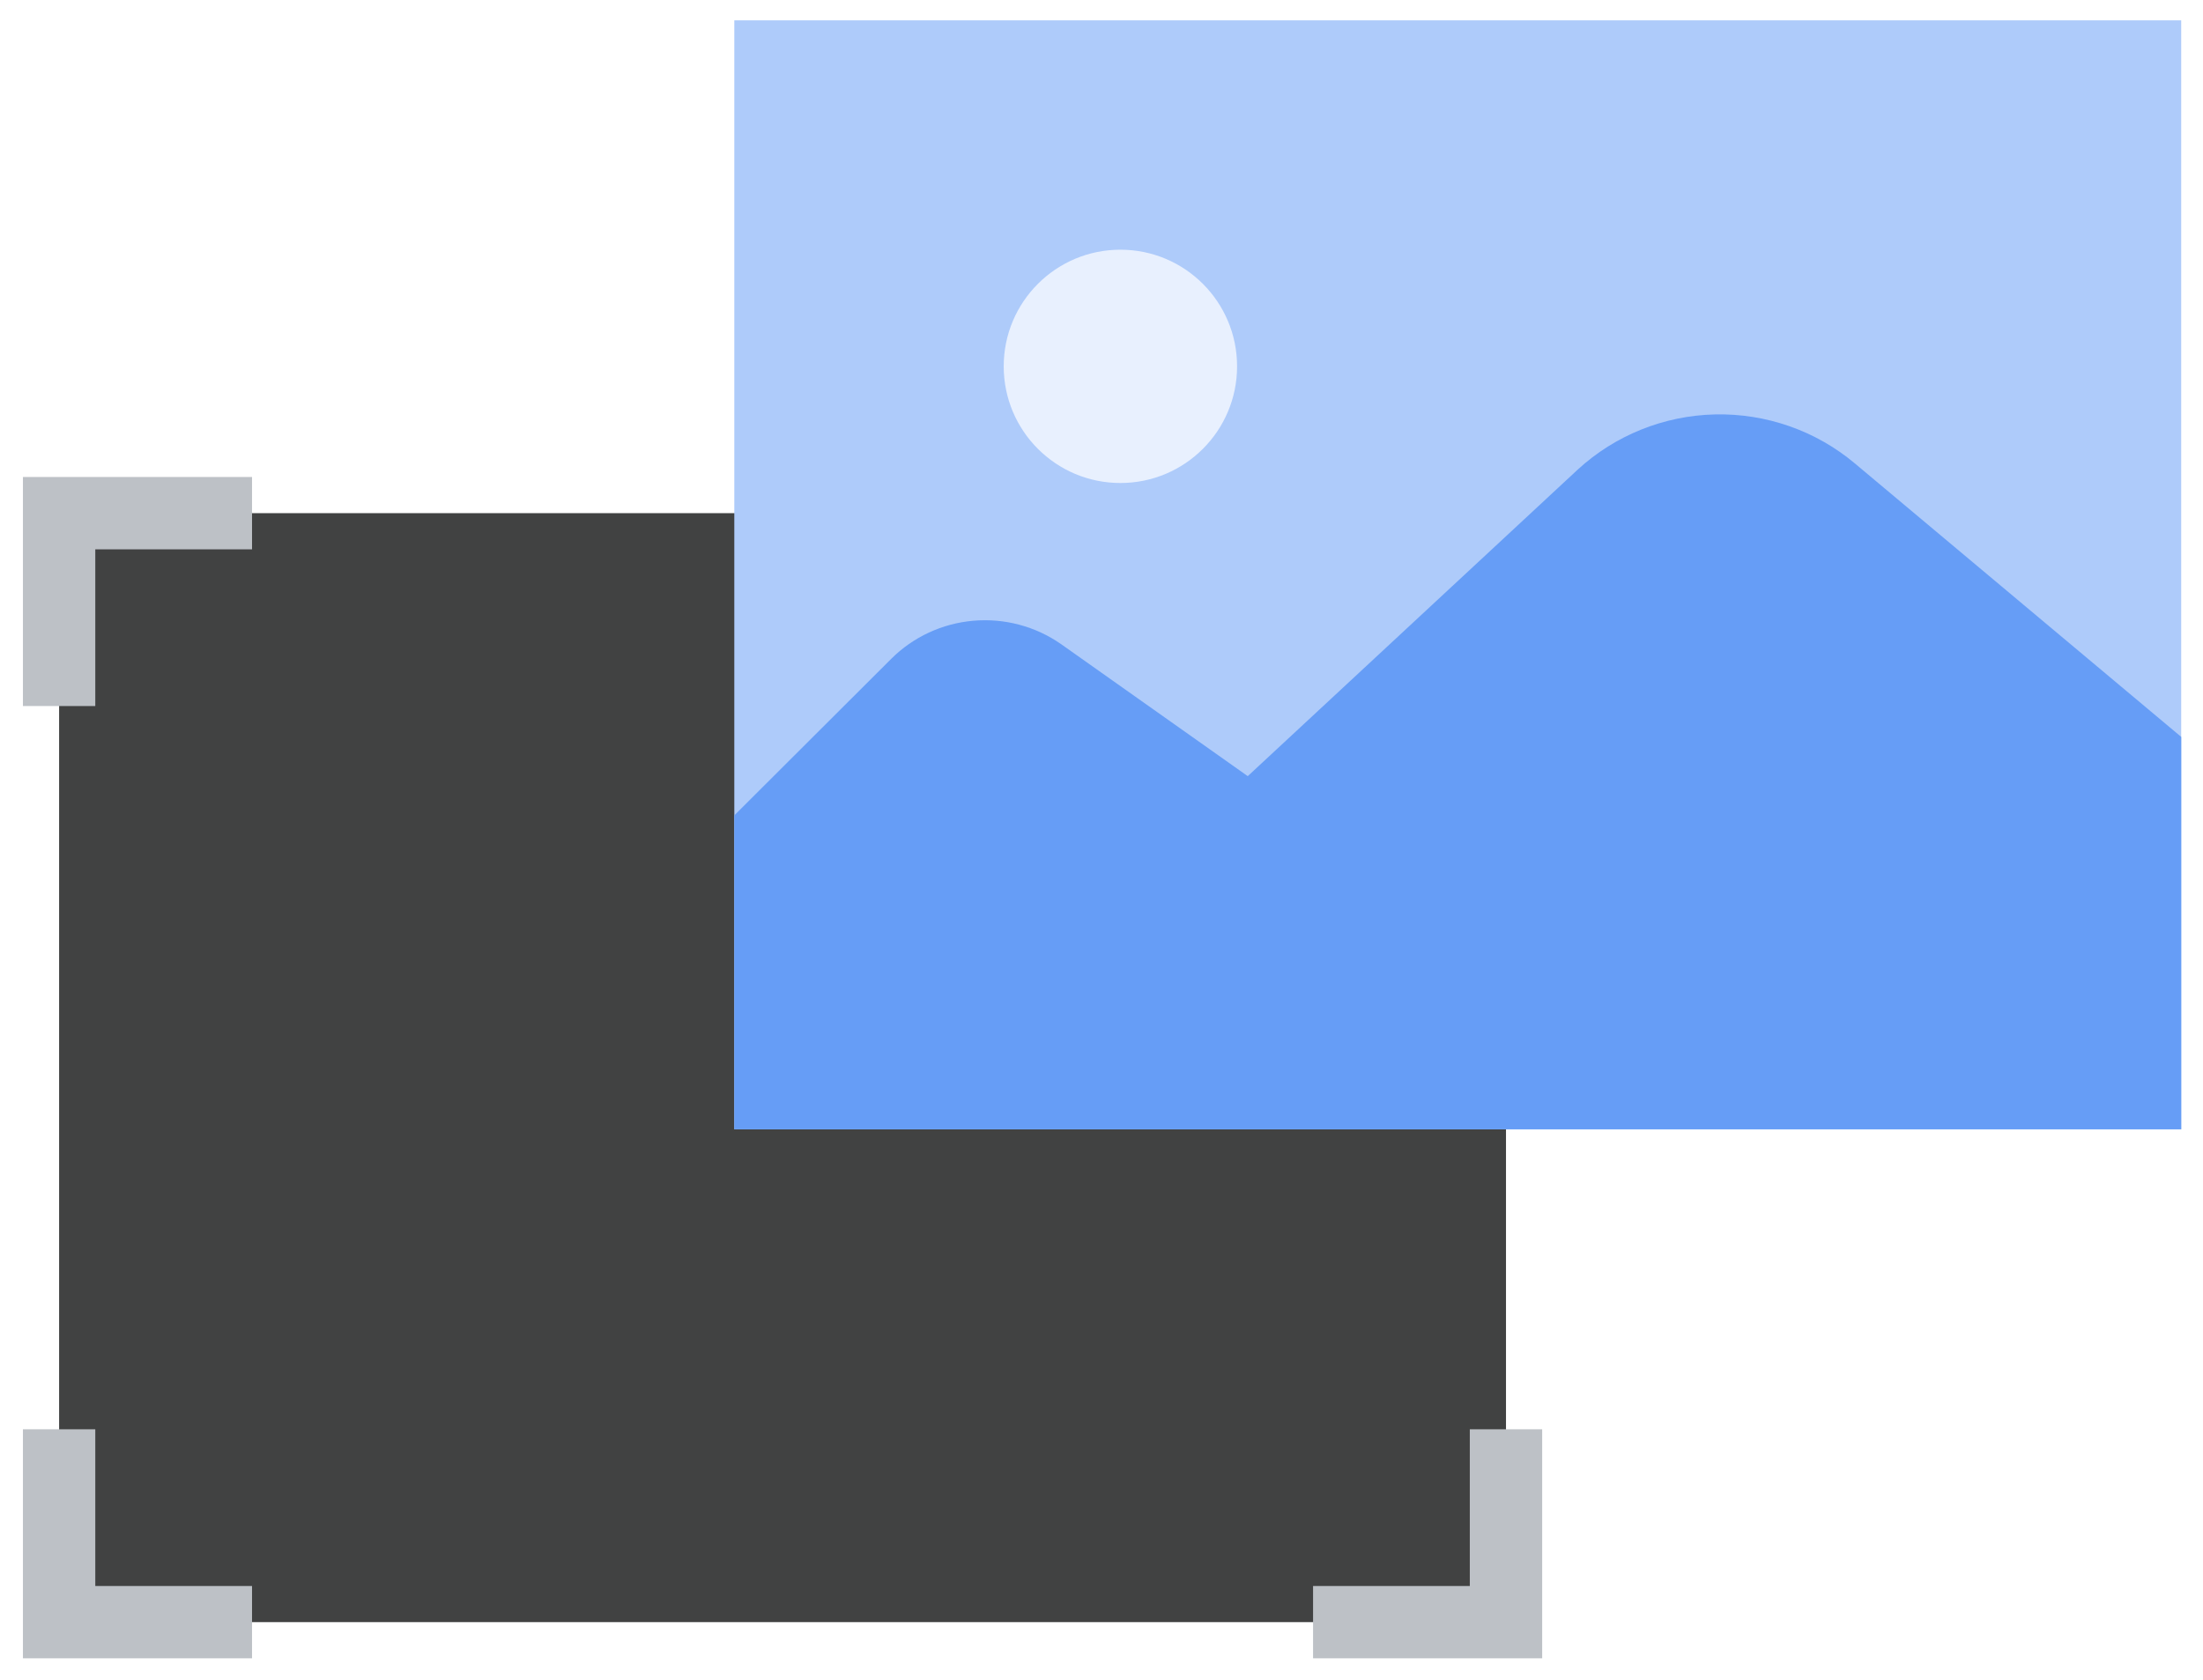
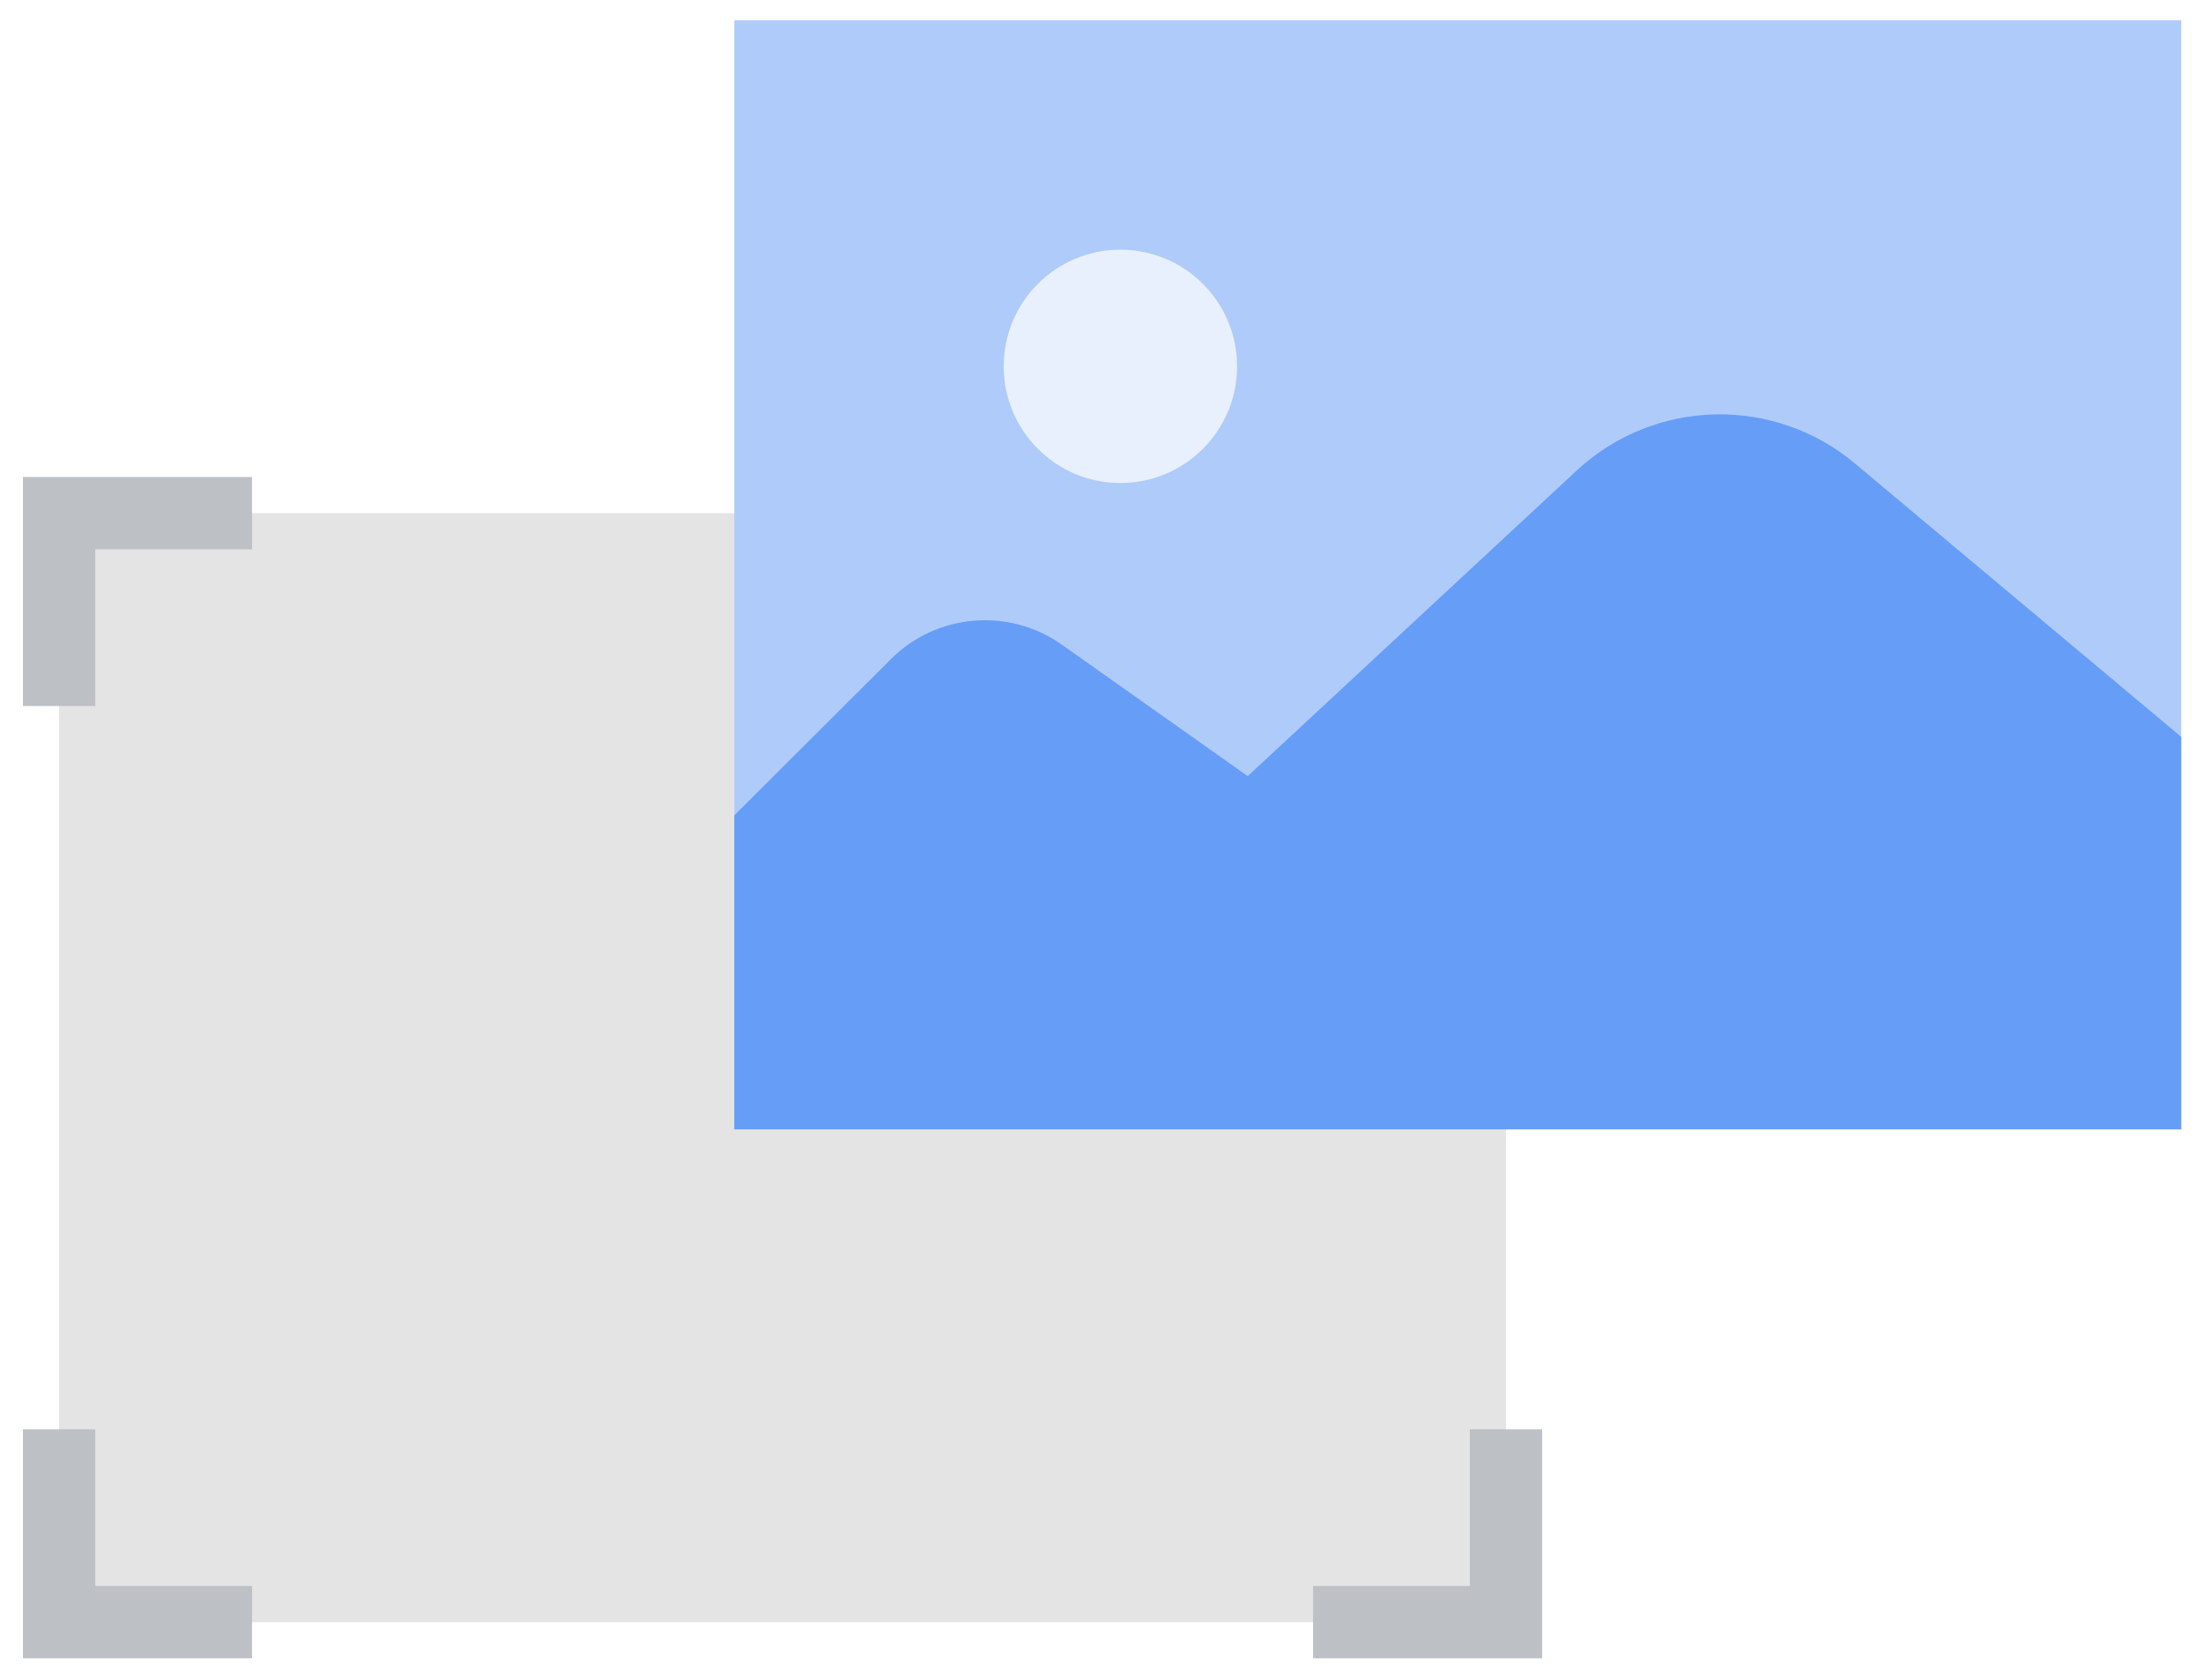
<svg xmlns="http://www.w3.org/2000/svg" width="59" height="45" viewBox="0 0 59 45" fill="none">
-   <path d="M40.333 13.747L1.583 13.747L1.583 43.455L40.333 43.455L40.333 13.747Z" fill="#414242">
+   <path d="M40.333 13.747L1.583 13.747L1.583 43.455L40.333 43.455L40.333 13.747Z" fill="#e4e4e4">
</path>
  <path d="M40.333 13.747L17.083 13.747L17.083 33.122L40.333 33.122L40.333 13.747Z" class="qOFLsb" />
  <path fill-rule="evenodd" clip-rule="evenodd" d="M0.614 12.778L6.75 12.778L6.75 14.716L2.552 14.716L2.552 18.914L0.614 18.914L0.614 12.778Z" fill="#BDC1C6" />
  <path fill-rule="evenodd" clip-rule="evenodd" d="M39.364 42.487L39.364 38.289L41.302 38.289L41.302 44.424L35.166 44.424L35.166 42.487L39.364 42.487Z" fill="#BDC1C6" />
  <path fill-rule="evenodd" clip-rule="evenodd" d="M0.614 38.289L2.552 38.289L2.552 42.487L6.75 42.487L6.75 44.424L0.614 44.424L0.614 38.289Z" fill="#BDC1C6" />
  <path d="M19.666 30.253H58.416L58.416 0.545H19.666L19.666 30.253Z" fill="#AECBFA" />
  <path d="M19.666 21.843L19.666 30.253L58.417 30.253L58.417 19.741L49.667 12.407C48.623 11.534 47.293 11.07 45.927 11.102C44.561 11.134 43.255 11.66 42.254 12.58L33.417 20.792L28.417 17.255C27.733 16.778 26.901 16.556 26.068 16.629C25.235 16.701 24.455 17.063 23.867 17.651L19.666 21.843Z" fill="#669DF6" />
  <path d="M30.006 12.939C31.732 12.939 33.131 11.54 33.131 9.814C33.131 8.088 31.732 6.689 30.006 6.689C28.28 6.689 26.881 8.088 26.881 9.814C26.881 11.54 28.28 12.939 30.006 12.939Z" fill="#E8F0FE" />
</svg>
